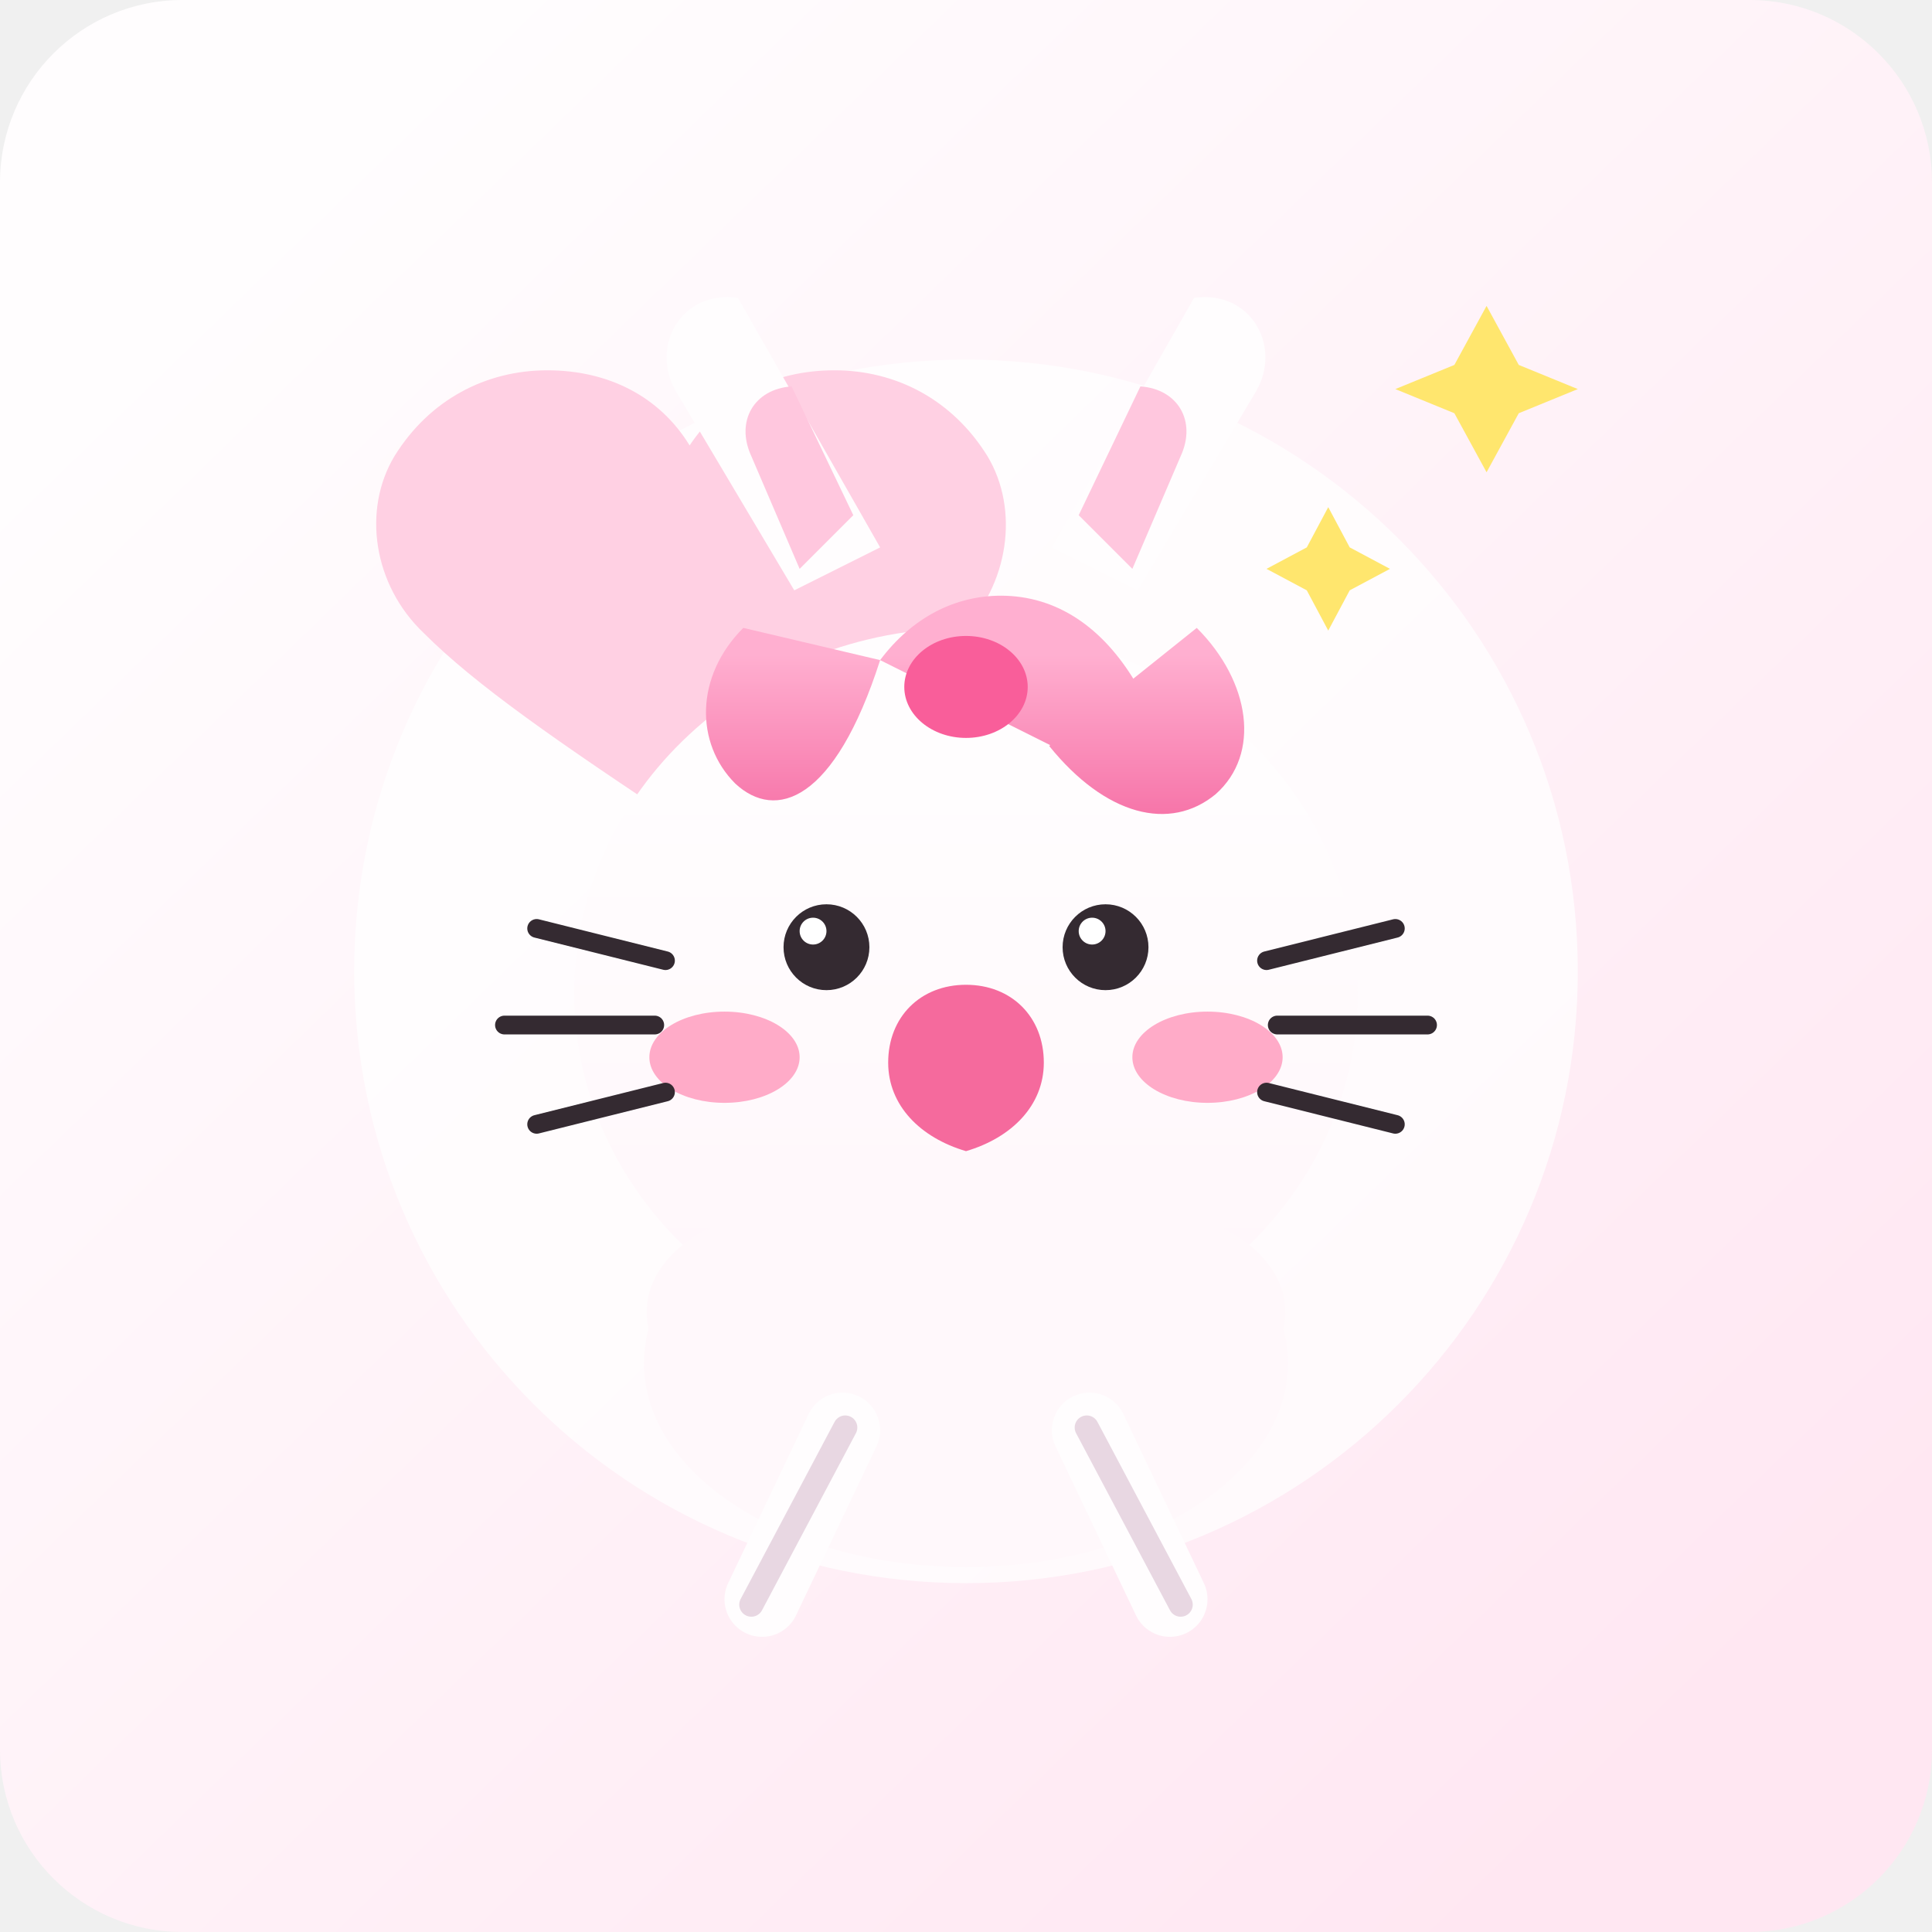
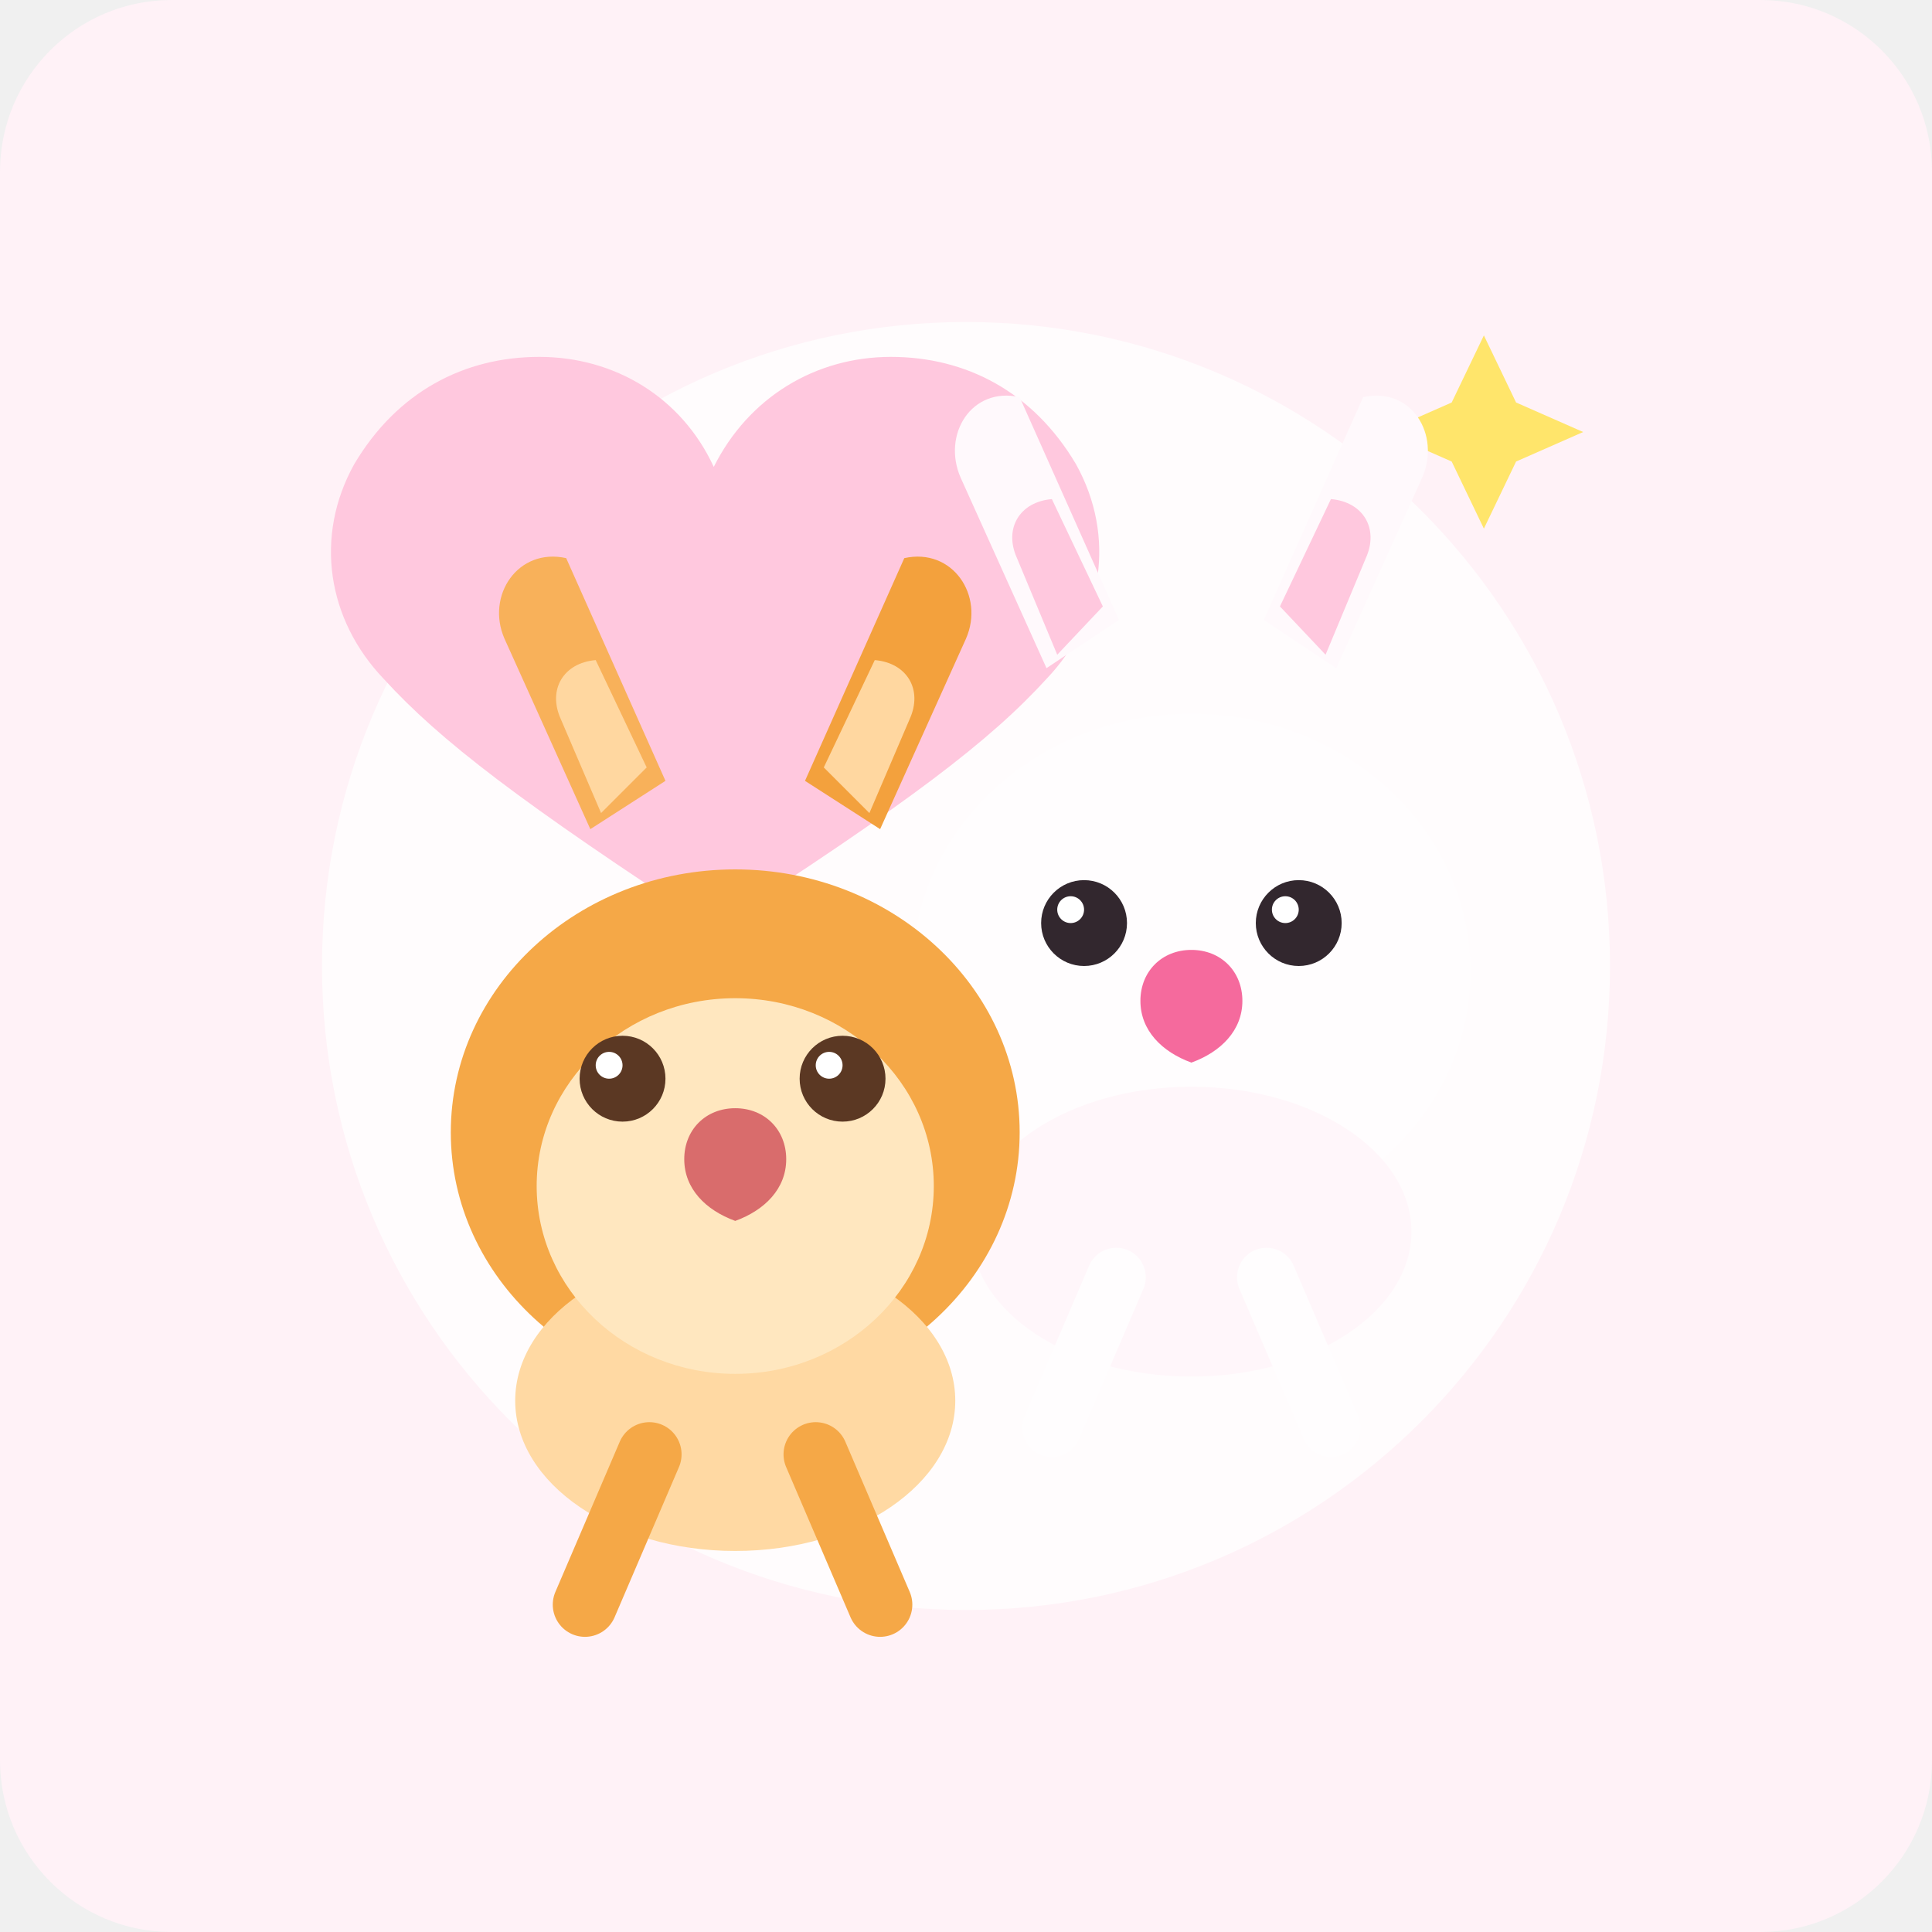
<svg xmlns="http://www.w3.org/2000/svg" width="720" height="720" viewBox="0 0 720 720" fill="none">
-   <defs>
-     <linearGradient id="bg" x1="88" y1="88" x2="632" y2="648" gradientUnits="userSpaceOnUse">
-       <stop stop-color="#FFFDFE" />
-       <stop offset="1" stop-color="#FFE7F2" />
-     </linearGradient>
-     <linearGradient id="fur" x1="360" y1="180" x2="360" y2="550" gradientUnits="userSpaceOnUse">
-       <stop stop-color="#FFFDFE" />
-       <stop offset="1" stop-color="#FFF1F7" />
-     </linearGradient>
-     <linearGradient id="bow" x1="360" y1="136" x2="360" y2="214" gradientUnits="userSpaceOnUse">
-       <stop stop-color="#FFAFD0" />
-       <stop offset="1" stop-color="#F4639D" />
-     </linearGradient>
-   </defs>
-   <rect width="720" height="720" rx="68" fill="url(#bg)" />
-   <circle cx="360" cy="362" r="228" fill="#FFFFFF" fill-opacity="0.74" />
-   <path d="M147 170C160 149 181 138 204 138C227 138 246 148 257 166C269 148 288 138 311 138C334 138 355 149 368 170C380 190 376 218 358 236C339 255 309 276 257 309C207 276 177 255 158 236C139 218 135 190 147 170Z" fill="#FFD0E3" />
-   <path d="M542 136L554 114L566 136L588 145L566 154L554 176L542 154L520 145L542 136Z" fill="#FFE66E" />
-   <path d="M487 204L495 189L503 204L518 212L503 220L495 235L487 220L472 212L487 204Z" fill="#FFE66E" />
-   <g transform="translate(132 108)">
-     <path d="M164 112L120 38C110 21 122 0 143 3L196 96L164 112Z" fill="url(#fur)" />
-     <path d="M292 112L336 38C346 21 334 0 313 3L260 96L292 112Z" fill="url(#fur)" />
-     <path d="M166 104L148 62C142 49 149 37 163 36L186 84L166 104Z" fill="#FFC7DE" />
-     <path d="M290 104L308 62C314 49 307 37 293 36L270 84L290 104Z" fill="#FFC7DE" />
-     <ellipse cx="228" cy="262" rx="146" ry="136" fill="url(#fur)" />
-     <ellipse cx="228" cy="400" rx="120" ry="76" fill="#FFF8FB" />
-     <ellipse cx="163" cy="381" rx="54" ry="38" fill="#FFF8FB" />
-     <ellipse cx="293" cy="381" rx="54" ry="38" fill="#FFF8FB" />
-     <path d="M196 138C208 122 224 114 241 114C262 114 279 126 291 146L260 170L196 138Z" fill="url(#bow)" />
-     <path d="M259 170L314 126C334 146 338 173 321 188C304 202 280 196 259 170Z" fill="url(#bow)" />
-     <path d="M196 138L145 126C127 144 127 169 142 184C157 198 179 191 196 138Z" fill="url(#bow)" />
-     <ellipse cx="228" cy="148" rx="23" ry="19" fill="#F95E9A" />
-     <circle cx="176" cy="245" r="16" fill="#342A31" />
-     <circle cx="280" cy="245" r="16" fill="#342A31" />
-     <circle cx="171" cy="239" r="5" fill="white" />
-     <circle cx="275" cy="239" r="5" fill="white" />
-     <ellipse cx="138" cy="286" rx="28" ry="17" fill="#FFABC8" />
-     <ellipse cx="318" cy="286" rx="28" ry="17" fill="#FFABC8" />
-     <path d="M228 259C245 259 257 271 257 288C257 304 245 316 228 321C211 316 199 304 199 288C199 271 211 259 228 259Z" fill="#F56A9D" />
-     <path d="M116 250L68 238" stroke="#342A31" stroke-width="7" stroke-linecap="round" />
-     <path d="M112 274L56 274" stroke="#342A31" stroke-width="7" stroke-linecap="round" />
-     <path d="M116 299L68 311" stroke="#342A31" stroke-width="7" stroke-linecap="round" />
-     <path d="M340 250L388 238" stroke="#342A31" stroke-width="7" stroke-linecap="round" />
-     <path d="M344 274L400 274" stroke="#342A31" stroke-width="7" stroke-linecap="round" />
-     <path d="M340 299L388 311" stroke="#342A31" stroke-width="7" stroke-linecap="round" />
-     <path d="M182 425L152 488" stroke="#FFFDFE" stroke-width="28" stroke-linecap="round" />
-     <path d="M274 425L304 488" stroke="#FFFDFE" stroke-width="28" stroke-linecap="round" />
-     <path d="M183 424L148 490" stroke="#E8D7E2" stroke-width="9" stroke-linecap="round" />
-     <path d="M273 424L308 490" stroke="#E8D7E2" stroke-width="9" stroke-linecap="round" />
+   <rect width="720" height="720" rx="64" fill="#FFF2F7" />
+   <circle cx="360" cy="360" r="240" fill="#FFFFFF" fill-opacity="0.75" />
+   <path d="M541 150L553 125L565 150L590 161L565 172L553 197L541 172L516 161L541 150Z" fill="#FFE56B" />
+   <path d="M132 173C148 146 173 133 201 133C229 133 254 148 266 174C279 148 304 133 332 133C360 133 385 146 401 173C416 200 411 231 390 253C369 276 339 299 266 346C194 299 164 276 143 253C122 231 117 200 132 173Z" fill="#FFC8DE" />
+   <g transform="translate(102 122)">
+     <g transform="translate(214 28)">
+       <path d="M74 99L42 28C35 12 46 -6 64 -2L101 81L74 99Z" fill="#FFF9FC" />
+       <path d="M182 99L214 28C221 12 210 -6 192 -2L155 81L182 99Z" fill="#FFF9FC" />
+       <path d="M78 94L63 58C58 47 64 37 76 36L95 76L78 94Z" fill="#FFC8DE" />
+       <path d="M178 94L193 58C198 47 192 37 180 36L161 76L178 94Z" fill="#FFC8DE" />
+       <ellipse cx="128" cy="212" rx="104" ry="96" fill="#FFFDFE" />
+       <ellipse cx="128" cy="309" rx="82" ry="54" fill="#FFF6FA" />
+       <ellipse cx="88" cy="194" rx="16" ry="16" fill="#32272E" />
+       <ellipse cx="168" cy="194" rx="16" ry="16" fill="#32272E" />
+       <circle cx="83" cy="189" r="5" fill="white" />
+       <circle cx="163" cy="189" r="5" fill="white" />
+       <path d="M128 204C139 204 147 212 147 223C147 234 139 242 128 246C117 242 109 234 109 223C109 212 117 204 128 204Z" fill="#F56A9D" />
+       <path d="M100 326L76 382" stroke="#FFFDFE" stroke-width="22" stroke-linecap="round" />
+       <path d="M156 326L180 382" stroke="#FFFDFE" stroke-width="22" stroke-linecap="round" />
+     </g>
+     <g transform="translate(42 86)">
+       <path d="M76 101L44 30C37 14 49 -4 67 0L104 83L76 101Z" fill="#F8B15A" />
+       <path d="M184 101L216 30C223 14 211 -4 193 0L156 83L184 101Z" fill="#F3A13D" />
+       <path d="M80 95L65 60C60 49 66 39 78 38L97 78L80 95Z" fill="#FFD7A0" />
+       <path d="M180 95L195 60C200 49 194 39 182 38L163 78L180 95Z" fill="#FFD7A0" />
+       <ellipse cx="130" cy="214" rx="106" ry="98" fill="#F5A847" />
+       <ellipse cx="130" cy="314" rx="82" ry="56" fill="#FFD9A3" />
+       <ellipse cx="130" cy="234" rx="74" ry="70" fill="#FFE7BF" />
+       <circle cx="88" cy="194" r="16" fill="#5B3823" />
+       <circle cx="170" cy="194" r="16" fill="#5B3823" />
+       <circle cx="83" cy="189" r="5" fill="white" />
+       <circle cx="165" cy="189" r="5" fill="white" />
+       <path d="M130 205C141 205 149 213 149 224C149 235 141 243 130 247C119 243 111 235 111 224C111 213 119 205 130 205Z" fill="#D96C6C" />
+       <path d="M98 334L74 390" stroke="#F5A847" stroke-width="24" stroke-linecap="round" />
+       <path d="M160 334L184 390" stroke="#F5A847" stroke-width="24" stroke-linecap="round" />
+     </g>
  </g>
</svg>
